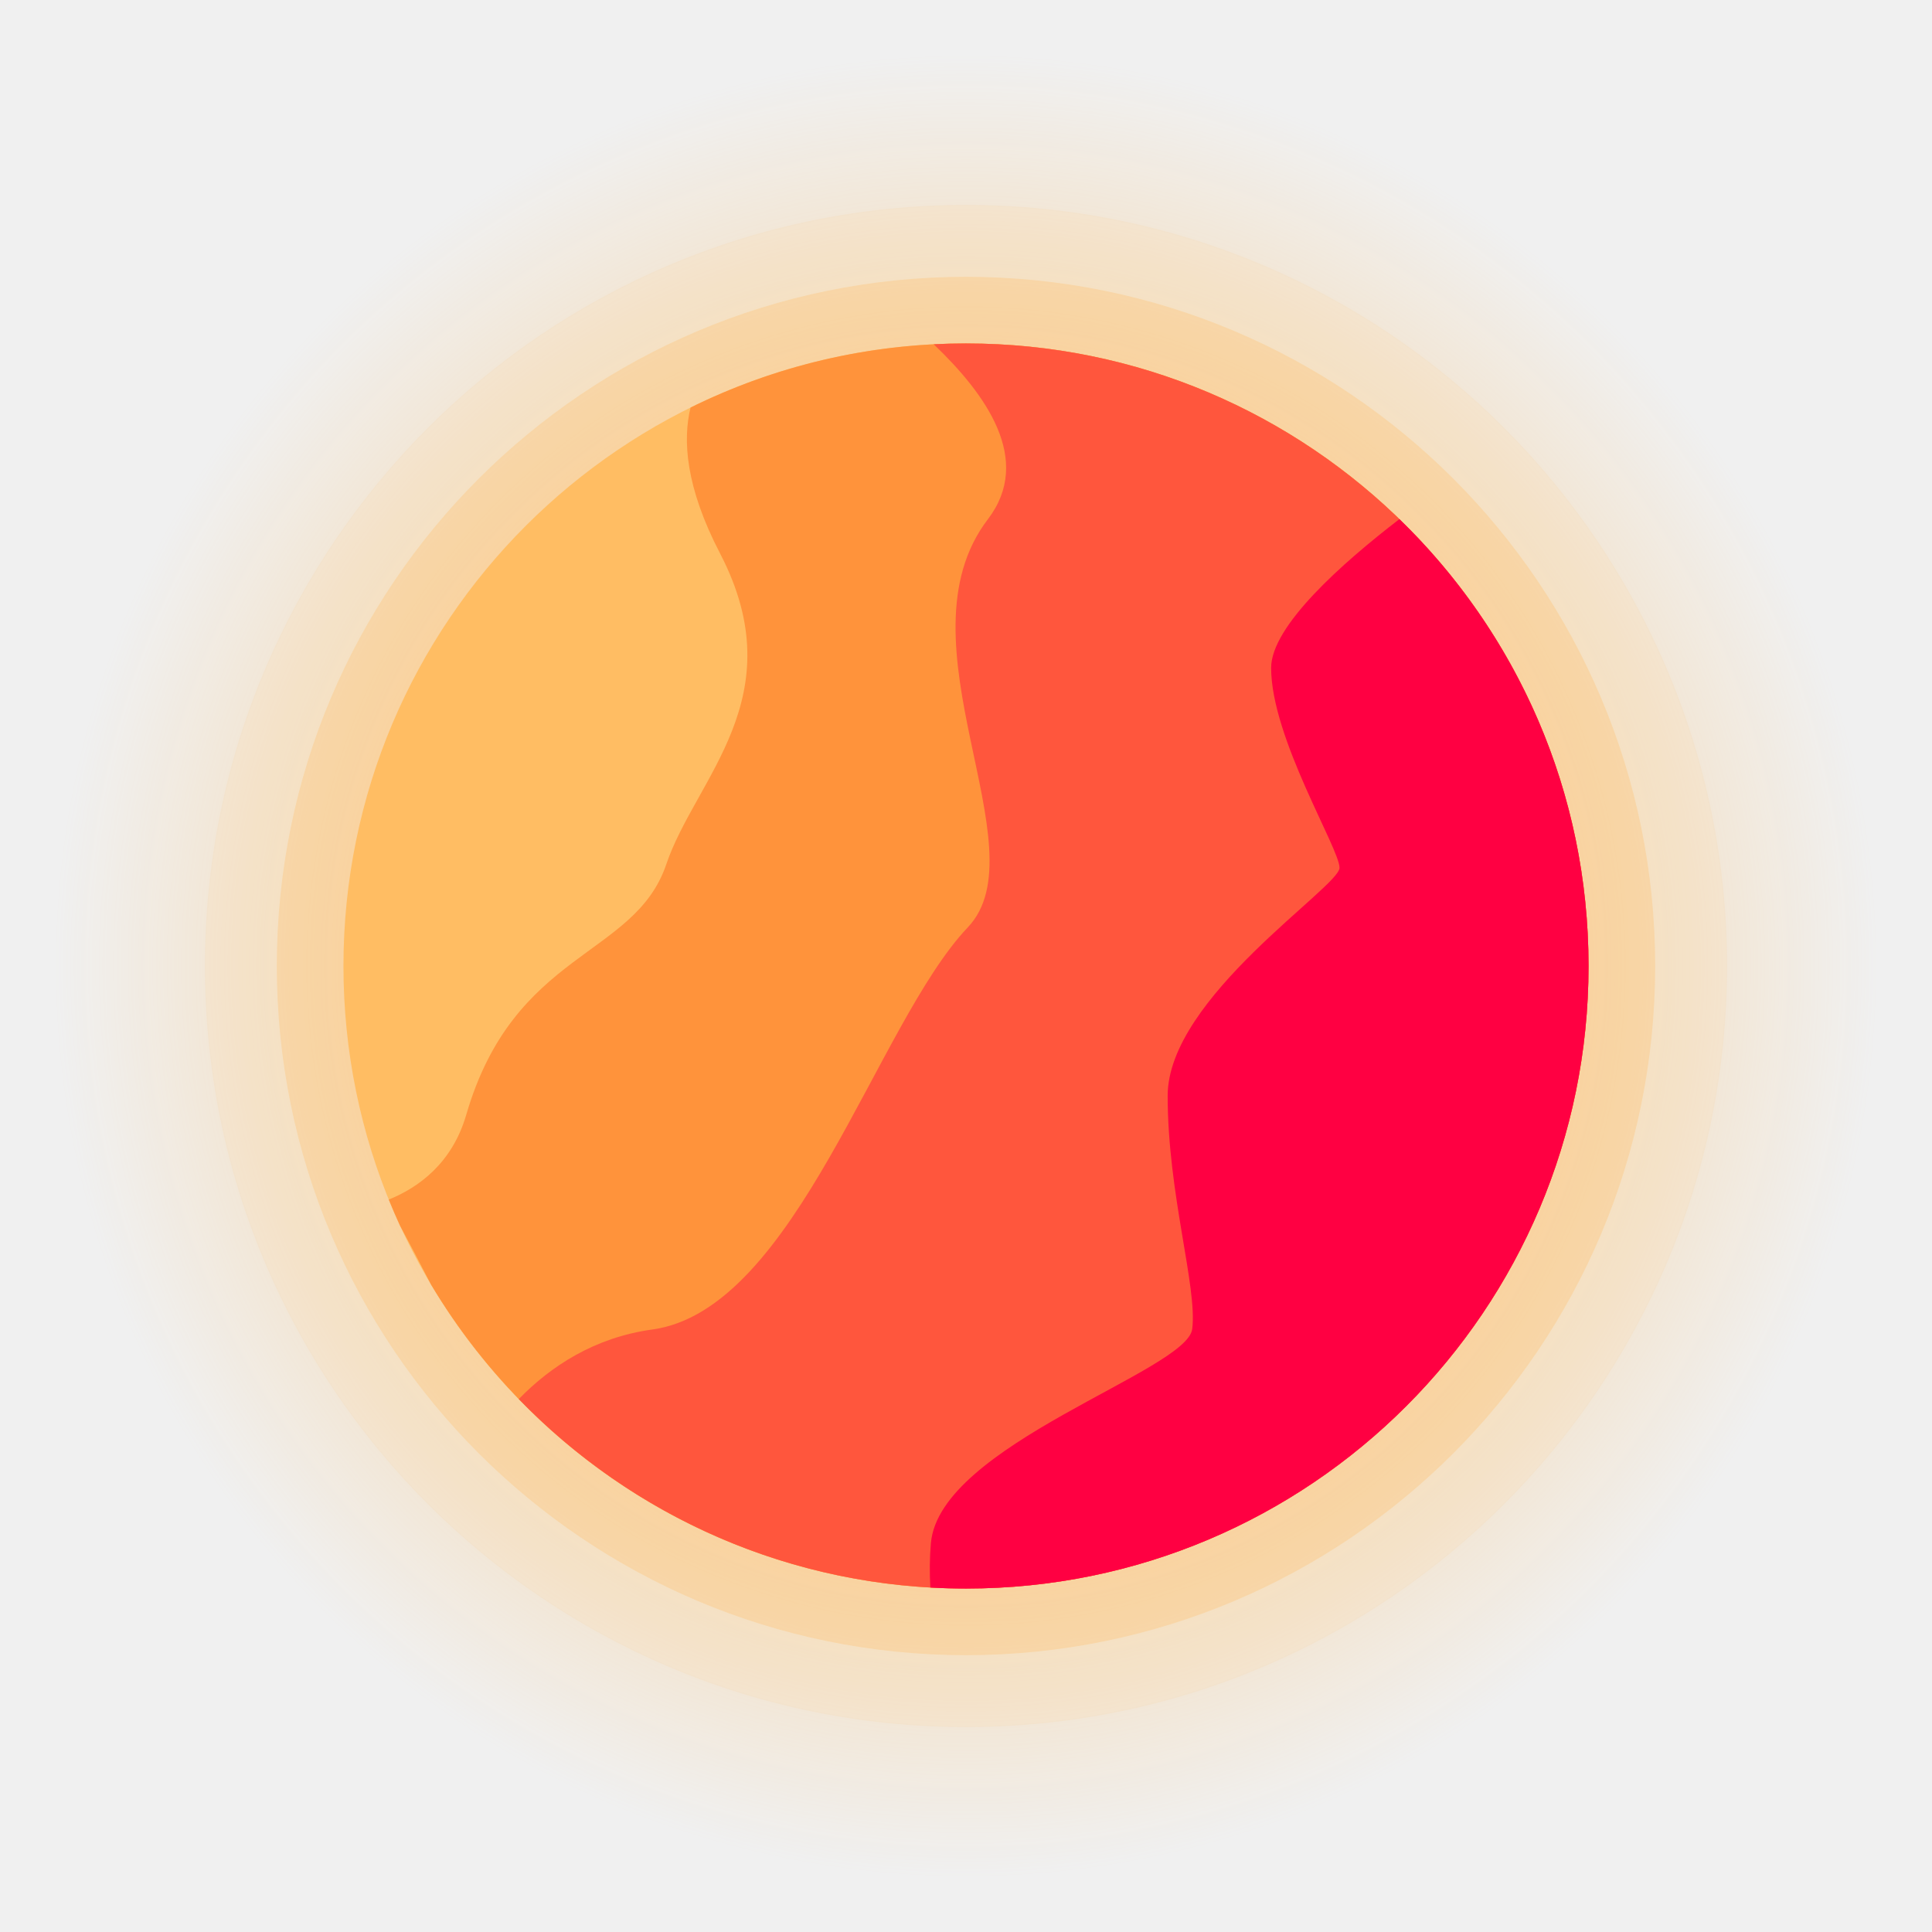
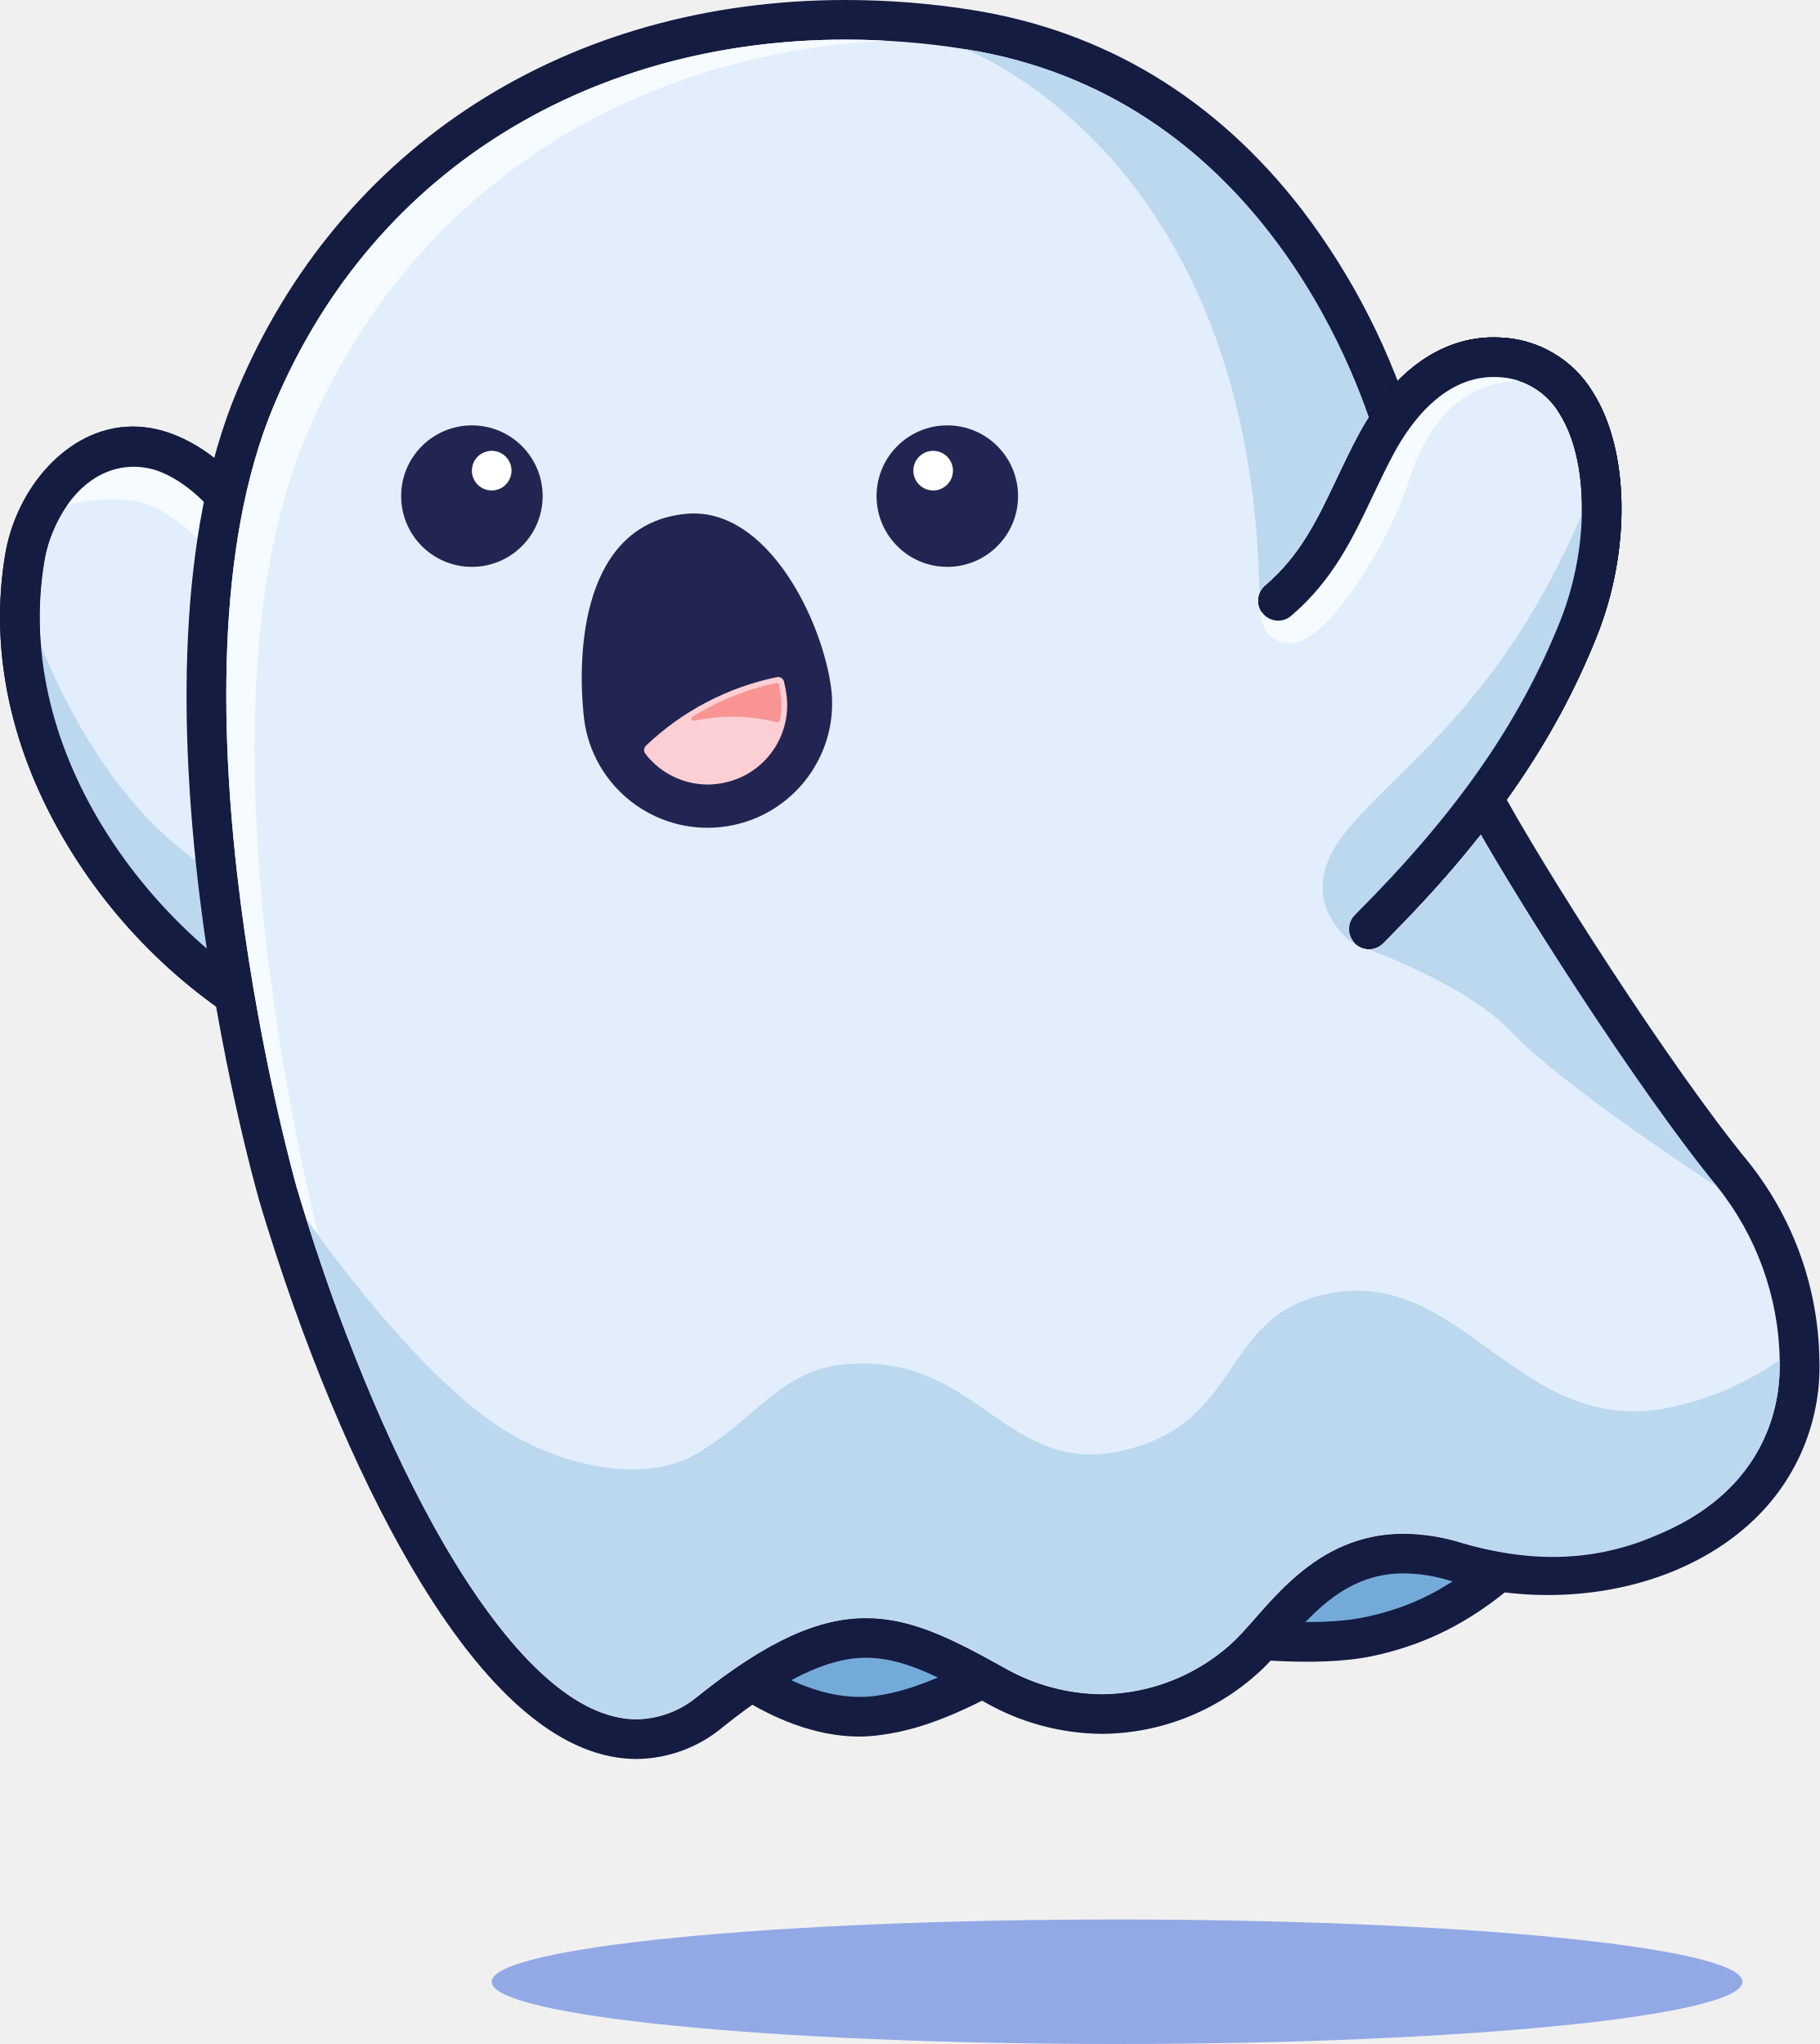
- <svg xmlns="http://www.w3.org/2000/svg" version="1.1" id="图层_1" x="0px" y="0px" viewBox="0 0 500 500" style="enable-background:new 0 0 500 500;" xml:space="preserve">
-   <g>
-     <radialGradient id="SVGID_1_" cx="250" cy="250" r="236" gradientUnits="userSpaceOnUse">
-       <stop offset="0" style="stop-color:#FFBD63" />
-       <stop offset="1" style="stop-color:#FFBD63;stop-opacity:0" />
-     </radialGradient>
-     <circle style="fill:url(#SVGID_1_);" cx="250" cy="250" r="236" />
-     <circle style="opacity:0.1;fill:#FFBD63;" cx="250" cy="250" r="196.969" />
-     <circle style="opacity:0.3;fill:#FFBD63;" cx="250" cy="250" r="178.362" />
-     <circle style="fill:#FFBD63;" cx="250" cy="250" r="161.115" />
-     <path style="fill:#FF933B;" d="M250,88.885c-25.596,0-49.797,5.97-71.289,16.592c-2.039,8.417-1.323,20.508,7.65,37.772   c19.345,37.223-6.403,58.158-13.928,80.434c-8.173,24.195-39.371,22.176-51.772,64.832c-3.658,12.582-12.385,18.831-20.049,21.935   c0.928,2.29,1.907,4.554,2.936,6.791c2.428,4.494,5.107,9.626,8,15.198c28.116,47.117,79.598,78.676,138.452,78.676   c88.982,0,161.115-72.134,161.115-161.115S338.982,88.885,250,88.885z" />
-     <path style="fill:#FF563D;" d="M250,88.885c-2.802,0-5.586,0.072-8.353,0.213c13.438,12.855,25.795,29.855,14.011,45.292   c-24.315,31.85,14.096,85.335-5.204,105.626c-23.594,24.804-44.477,98.938-81.616,104.054   c-15.043,2.072-26.346,9.553-34.577,18.012c29.288,30.237,70.317,49.035,115.738,49.035c88.982,0,161.115-72.134,161.115-161.115   S338.982,88.885,250,88.885z" />
-     <path style="fill:#FF0042;" d="M411.115,250c0-45.378-18.762-86.373-48.949-115.655c-14.844,11.404-33.197,27.689-33.197,38.502   c0,18.154,17.7,46.746,17.7,51.738s-44.477,33.585-44.477,59c0,25.415,7.715,49.469,6.354,60.362   c-1.362,10.892-65.354,29.954-67.623,55.369c-0.347,3.886-0.364,7.76-0.145,11.537c3.052,0.172,6.127,0.263,9.222,0.263   C338.982,411.115,411.115,338.982,411.115,250z" />
+ <svg xmlns="http://www.w3.org/2000/svg" viewBox="0 0 321.44 361.16">
+   <defs>
+     <style>.cls-1{fill:#e2eefc;}.cls-2{fill:#151c42;}.cls-3{fill:#73aad8;}.cls-4{fill:#bbd8ef;}.cls-5{fill:#f5fbff;}.cls-6{fill:#92a9e5;}.cls-7{fill:#222551;}.cls-8{fill:#fff;}.cls-9{fill:#fbcfd4;}.cls-10{fill:#f89594;}</style>
+   </defs>
+   <g id="图层_2" data-name="图层 2">
+     <g id="幽灵">
+       <path class="cls-1" d="M51.88,112.16v70C22.43,167.26-1.34,132.7,4.36,98.57a27.38,27.38,0,0,1,2.1-6.83C10.6,82.63,19.59,75.82,30.05,80.3c9.12,3.89,15.78,14,19.46,23.83A57.1,57.1,0,0,1,51.88,112.16Z" />
+       <path class="cls-2" d="M55.38,187.85l-5.08-2.57a96.37,96.37,0,0,1-38.36-35.9C1.89,132.72-1.92,115,.91,98a30.7,30.7,0,0,1,2.37-7.71C7.9,80.1,18.69,71.62,31.43,77.08,44,82.43,50.55,96.92,52.79,102.9a59.83,59.83,0,0,1,2.51,8.52l.08.36ZM23.63,82.47c-5.06,0-10.51,3.06-14,10.71a23.75,23.75,0,0,0-1.84,6C2.5,131,24,161.49,48.38,176.21V112.53a53.72,53.72,0,0,0-2.14-7.17c-4-10.7-10.57-18.86-17.56-21.85A12.89,12.89,0,0,0,23.63,82.47Z" />
+       <path class="cls-3" d="M123.88,290.16s15,15,31,13,31-16,40-16,33,5,47,2,26-11,41-32" />
+       <path class="cls-2" d="M151.89,306.84c-16.08,0-29.86-13.59-30.48-14.21l4.94-4.95c.14.13,14,13.76,28.1,12,8-1,16-5.37,23-9.23,6.65-3.64,12.4-6.79,17.44-6.79,3.11,0,7.67.53,13,1.14,10.3,1.2,24.4,2.84,33.32.93,10.44-2.23,22.37-7.49,38.88-30.61l5.7,4.07c-14.47,20.25-27,29.93-43.12,33.39-10,2.15-24.21.5-35.59-.82-5.06-.59-9.44-1.1-12.14-1.1-3.25,0-8.51,2.88-14.08,5.93-7.59,4.16-16.19,8.88-25.48,10A28.44,28.44,0,0,1,151.89,306.84Z" />
+       <path class="cls-4" d="M51.88,159.85c-33.8-7.44-46.47-50.92-48.21-55.39-2.24,32.15,20.45,63.65,48.21,77.7Z" />
+       <path class="cls-5" d="M49.51,104.13l-4.9,2.69S33.19,89.24,23,88.39C16,87.8,11,89,6.46,91.74,10.6,82.63,19.59,75.82,30.05,80.3,39.17,84.19,45.83,94.3,49.51,104.13Z" />
+       <path class="cls-2" d="M50.3,185.28a96.37,96.37,0,0,1-38.36-35.9C1.89,132.72-1.92,115,.91,98a30.7,30.7,0,0,1,2.37-7.71C7.9,80.1,18.69,71.62,31.43,77.08,44,82.43,50.55,96.92,52.79,102.9a59.83,59.83,0,0,1,2.51,8.52l-6.84,1.47a54.57,54.57,0,0,0-2.22-7.53c-4-10.7-10.57-18.86-17.56-21.85-6.1-2.61-14.35-.63-19,9.67a23.75,23.75,0,0,0-1.84,6c-5.68,34,19.28,66.55,45.65,79.89Z" />
+       <path class="cls-1" d="M112.49,307.3c-11.3,0-23.07-9.84-35-29.24-9.74-15.87-19.24-37.8-26.75-61.76q-.89-2.82-1.73-5.66C48,207,23.92,120.85,45.15,70.3,62.72,28.47,101.7,3.5,149.41,3.5a138.84,138.84,0,0,1,21.51,1.7c54.92,8.61,72.8,61.9,75.83,72.49,1.45,5.09,2.71,12.35,4.17,20.76,2.5,14.39,5.62,32.31,10.55,41.56,7.89,14.79,30.6,50.4,44.61,67.42a53.82,53.82,0,0,1,11.85,32.82,34,34,0,0,1-9.69,25c-8.19,8.33-20.87,13.11-34.8,13.11A55,55,0,0,1,257.36,276a32.26,32.26,0,0,0-9.36-1.5c-11.5,0-18.28,7.7-23.72,13.89-1.2,1.36-2.33,2.64-3.42,3.74a37.9,37.9,0,0,1-26.18,10.73,38.81,38.81,0,0,1-19-5.15c-8.76-4.86-15.51-8.3-22.67-8.3-7.76,0-16.22,4-27.44,13a20.7,20.7,0,0,1-13.08,4.91Z" />
+       <path class="cls-2" d="M149.41,7a134.55,134.55,0,0,1,21,1.66c51,8,69,56,73,70s7,48,15,63,31,51,45,68a50.42,50.42,0,0,1,11.05,30.65c.41,23-20.46,34.52-41,34.52a52.09,52.09,0,0,1-15.06-2.17A35.45,35.45,0,0,0,248,271c-15.84,0-23.77,12.81-29.62,18.66a34.46,34.46,0,0,1-23.7,9.7,35.32,35.32,0,0,1-17.3-4.7c-9-5-16.25-8.75-24.37-8.75s-17.13,3.75-29.63,13.75a17.22,17.22,0,0,1-10.89,4.14c-21.44,0-44.44-44-58.4-88.54-.59-1.87-1.16-3.73-1.71-5.6,0,0-25-88-4-138C66.48,28.55,106.14,7,149.41,7m0-7h0C100.24,0,60.06,25.77,41.93,68.94c-21.7,51.67,2.67,138.94,3.72,142.63v.06c.54,1.83,1.11,3.71,1.75,5.73,7.59,24.22,17.21,46.43,27.1,62.53,12.6,20.51,25.37,30.91,38,30.91a24.11,24.11,0,0,0,15.27-5.68c10.41-8.33,18.44-12.21,25.25-12.21,6.33,0,12.42,3.11,21,7.86a42.28,42.28,0,0,0,20.7,5.59,41.47,41.47,0,0,0,28.65-11.76c1.18-1.17,2.34-2.5,3.58-3.9,5.24-6,11.17-12.7,21.09-12.7a28.73,28.73,0,0,1,8.34,1.35,58.59,58.59,0,0,0,17.1,2.48c14.86,0,28.45-5.16,37.3-14.16a37.37,37.37,0,0,0,10.69-27.49,57.35,57.35,0,0,0-12.65-35c-13.43-16.31-36.37-52.11-44.22-66.84-4.67-8.75-7.73-26.36-10.19-40.51-1.48-8.51-2.75-15.86-4.26-21.12a122.61,122.61,0,0,0-20.06-39.6c-15.25-19.78-35-31.69-58.58-35.39A143.37,143.37,0,0,0,149.41,0Z" />
+       <path class="cls-4" d="M243.38,78.66c-4-14-22-62-73-70,0,0,51.54,18.71,52.17,97.91,0,1.66,8.38-5.66,8.38-5.66L240,87.66l4.2-5.88S243.65,79.61,243.38,78.66Z" />
+       <path class="cls-4" d="M239.36,166.83s19.22,6.56,27.49,15.33c9.38,9.94,36.53,27.5,36.53,27.5-13.5-16.4-35.36-50.45-44.08-66.31Z" />
+       <path class="cls-5" d="M58.42,226.63S31.33,131.26,54.08,77.07C72.71,32.73,112.37,9.45,156.45,7.19c-46-2.45-89,19-108.07,64.47-21,50,4,138,4,138,2.69,9.06,5.77,18.18,9.16,27Q59.91,231.64,58.42,226.63Z" />
+       <path class="cls-1" d="M225.88,106.16c9.14-7.84,11.9-17.62,17.33-27.71,4.41-8.17,11.64-15.82,21.67-15.29,19,1,22,28,14,48-8.33,20.83-21.29,37.31-37,53" />
+       <path d="M241.88,167.66a3.51,3.51,0,0,1-2.47-6c17.85-17.83,29-33.81,36.22-51.82,5.22-13.06,5.17-28.54-.12-36.82a13.07,13.07,0,0,0-10.81-6.39c-9.48-.5-15.58,8.22-18.41,13.46-1.35,2.52-2.57,5.08-3.74,7.55-3.46,7.31-7,14.85-14.39,21.15a3.5,3.5,0,1,1-4.56-5.31c6.22-5.33,9.19-11.59,12.63-18.84,1.21-2.55,2.46-5.19,3.9-7.87,6.24-11.56,15.1-17.65,24.94-17.13a20,20,0,0,1,16.34,9.61c6.52,10.2,6.81,28,.72,43.19-7.57,18.93-19.22,35.64-37.77,54.17A3.52,3.52,0,0,1,241.88,167.66Z" />
+       <path class="cls-1" d="M225.88,106.16c9.14-7.84,11.9-17.62,17.33-27.71,4.41-8.17,11.64-15.82,21.67-15.29,19,1,22,28,14,48-8.33,20.83-21.29,37.31-37,53" />
+       <path d="M241.88,167.66a3.51,3.51,0,0,1-2.47-6c17.85-17.83,29-33.81,36.22-51.82,5.22-13.06,5.17-28.54-.12-36.82a13.07,13.07,0,0,0-10.81-6.39c-9.48-.5-15.58,8.22-18.41,13.46-1.35,2.52-2.57,5.08-3.74,7.55-3.46,7.31-7,14.85-14.39,21.15a3.5,3.5,0,1,1-4.56-5.31c6.22-5.33,9.19-11.59,12.63-18.84,1.21-2.55,2.46-5.19,3.9-7.87,6.24-11.56,15.1-17.65,24.94-17.13a20,20,0,0,1,16.34,9.61c6.52,10.2,6.81,28,.72,43.19-7.57,18.93-19.22,35.64-37.77,54.17A3.52,3.52,0,0,1,241.88,167.66Z" />
+       <path class="cls-1" d="M241.75,163.68l12.64-13c-3.93,4.59-8.11,9-12.51,13.45Z" />
+       <path d="M241.88,167.66a3.51,3.51,0,0,1-3.38-2.59l-.13-.48a3.52,3.52,0,0,1,.87-3.36l12.64-13a3.5,3.5,0,0,1,5.17,4.72c-3.83,4.47-8,8.94-12.69,13.65A3.5,3.5,0,0,1,241.88,167.66Z" />
+       <ellipse class="cls-6" cx="197.38" cy="350.16" rx="110.5" ry="11" />
+       <circle class="cls-7" cx="83.38" cy="87.66" r="12.5" />
+       <circle class="cls-8" cx="86.88" cy="83.16" r="3.5" />
+       <circle class="cls-7" cx="167.38" cy="87.66" r="12.5" />
+       <circle class="cls-8" cx="164.88" cy="83.16" r="3.5" />
+       <path class="cls-4" d="M278.88,111.16c-6,15-14.37,27.69-24.44,39.49l-.05.06-12.64,13-2.8,2.87c-1.94-1.47-9.75-8.38-1.64-19,.24-.32.5-.64.78-1,10.57-12.56,30.17-24.71,44.48-63.46h0A56.69,56.69,0,0,1,278.88,111.16Z" />
+       <path class="cls-7" d="M146.92,122.09a22,22,0,0,1-43.71,5c-1.39-12.07-.27-34.53,18-36.3C135.68,89.43,145.53,110,146.92,122.09Z" />
+       <path class="cls-9" d="M125,138.62a12.74,12.74,0,0,0,1.63-.1A14,14,0,0,0,139,123a23,23,0,0,0-.47-2.55,1.08,1.08,0,0,0-1.25-.81,47.37,47.37,0,0,0-23.15,12.12,1.07,1.07,0,0,0-.12,1.4A13.94,13.94,0,0,0,125,138.62Z" />
+       <path class="cls-10" d="M122.33,126.67a46.32,46.32,0,0,1,14.81-6,.41.41,0,0,1,.47.31,18.36,18.36,0,0,1,.37,2.13,12.46,12.46,0,0,1-.21,4.22.4.4,0,0,1-.48.3,32.05,32.05,0,0,0-14.66-.27A.39.39,0,0,1,122.33,126.67Z" />
+       <path class="cls-4" d="M314.44,241.13c0,.33,0,.66,0,1A30.16,30.16,0,0,1,303,265.25l0,0a52.74,52.74,0,0,1-8.13,5c-9.33,4.65-21.4,6.94-36.47,2.35-23-7-33,10-40,17s-23,15-41,5-29-15-54,5c-7.54,6-15.54,5.15-23.47-.51-.53-.38-1.07-.78-1.6-1.2l-1-.84c-.67-.57-1.35-1.17-2-1.8l-1-1c-.34-.33-.67-.67-1-1-1-1.05-2-2.16-3-3.34q-2-2.36-4-5c-.66-.89-1.31-1.81-2-2.76q-1.45-2.12-2.9-4.4c-1.92-3-3.8-6.28-5.65-9.69h0c-.61-1.13-1.22-2.29-1.82-3.45q-1.36-2.64-2.7-5.39c-.88-1.82-1.76-3.69-2.62-5.58A337,337,0,0,1,54.1,215.28c.52.75,17.13,24.84,32.78,35.93,11.34,8,26.64,11,35.72,5.92,10.61-5.92,15.21-15.07,26.68-16.07,24.11-2.12,28.31,20.72,50.12,15,20.08-5.27,16.39-23,34.3-27.26,24.67-5.92,34.21,25.59,61.48,19.88a54.23,54.23,0,0,0,19.25-8.36C314.43,240.58,314.44,240.86,314.44,241.13Z" />
+       <path class="cls-5" d="M273.91,66.25a15.38,15.38,0,0,1-5.16,1c-8.67.21-15.65,5.08-19.66,17.34s-14.81,29-20.94,29.07c-4.18.06-5.26-3.26-5.53-5.37l3.26-2.12c9.14-7.83,11.89-17.61,17.33-27.7,4.41-8.18,11.64-15.83,21.67-15.3A16.51,16.51,0,0,1,273.91,66.25Z" />
+       <path class="cls-2" d="M241.88,167.66a3.51,3.51,0,0,1-2.47-6c17.85-17.83,29-33.81,36.22-51.82,5.22-13.06,5.17-28.54-.12-36.82a13.07,13.07,0,0,0-10.81-6.39c-9.48-.5-15.58,8.22-18.41,13.46-1.35,2.52-2.57,5.08-3.74,7.55-3.46,7.31-7,14.85-14.39,21.15a3.5,3.5,0,1,1-4.56-5.31c6.22-5.33,9.19-11.59,12.63-18.84,1.21-2.55,2.46-5.19,3.9-7.87,6.24-11.56,15.1-17.65,24.94-17.13a20,20,0,0,1,16.34,9.61c6.52,10.2,6.81,28,.72,43.19-7.57,18.93-19.22,35.64-37.77,54.17A3.52,3.52,0,0,1,241.88,167.66Z" />
+     </g>
  </g>
</svg>
